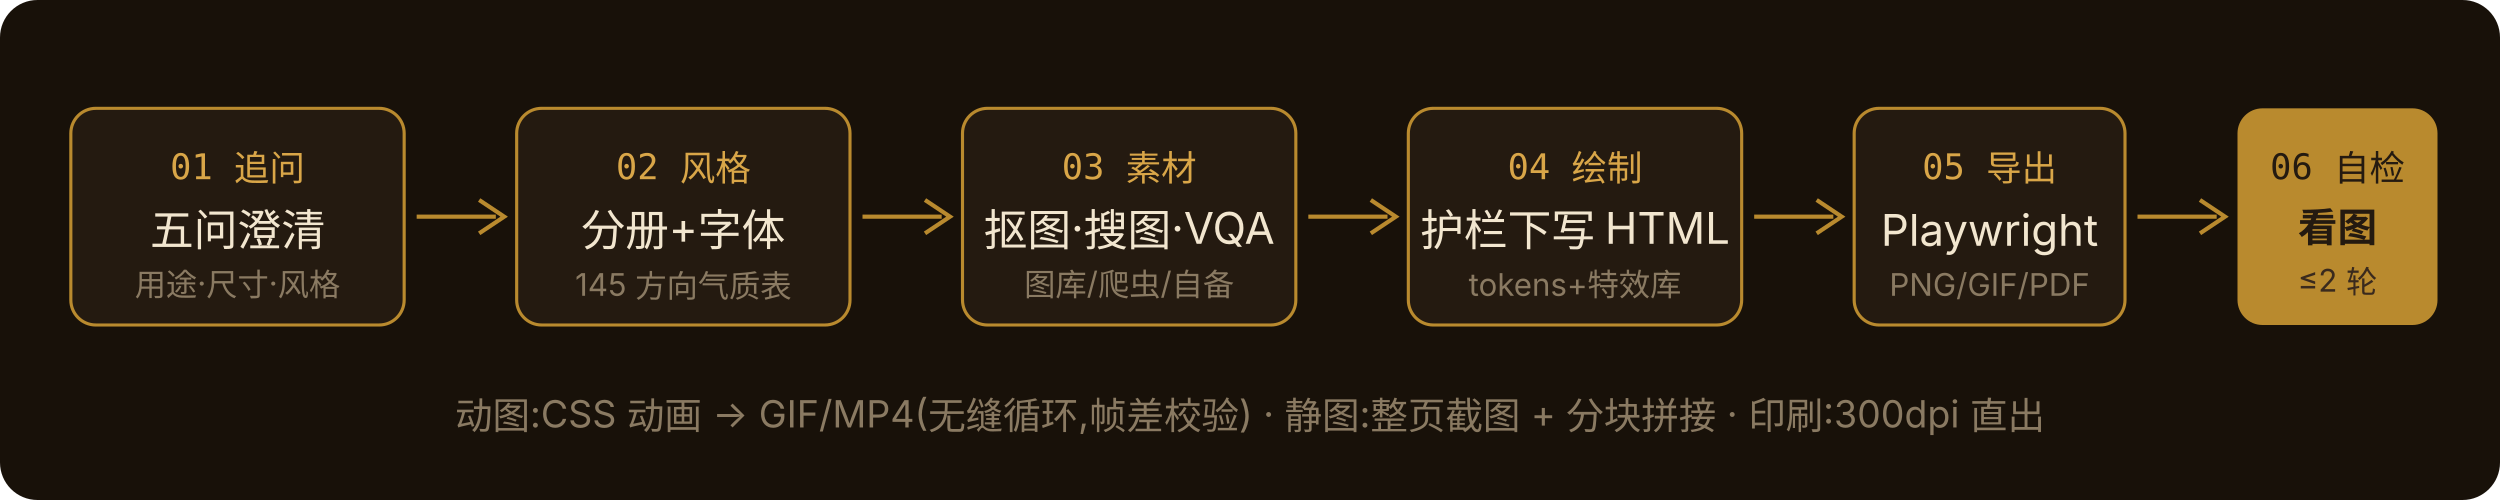
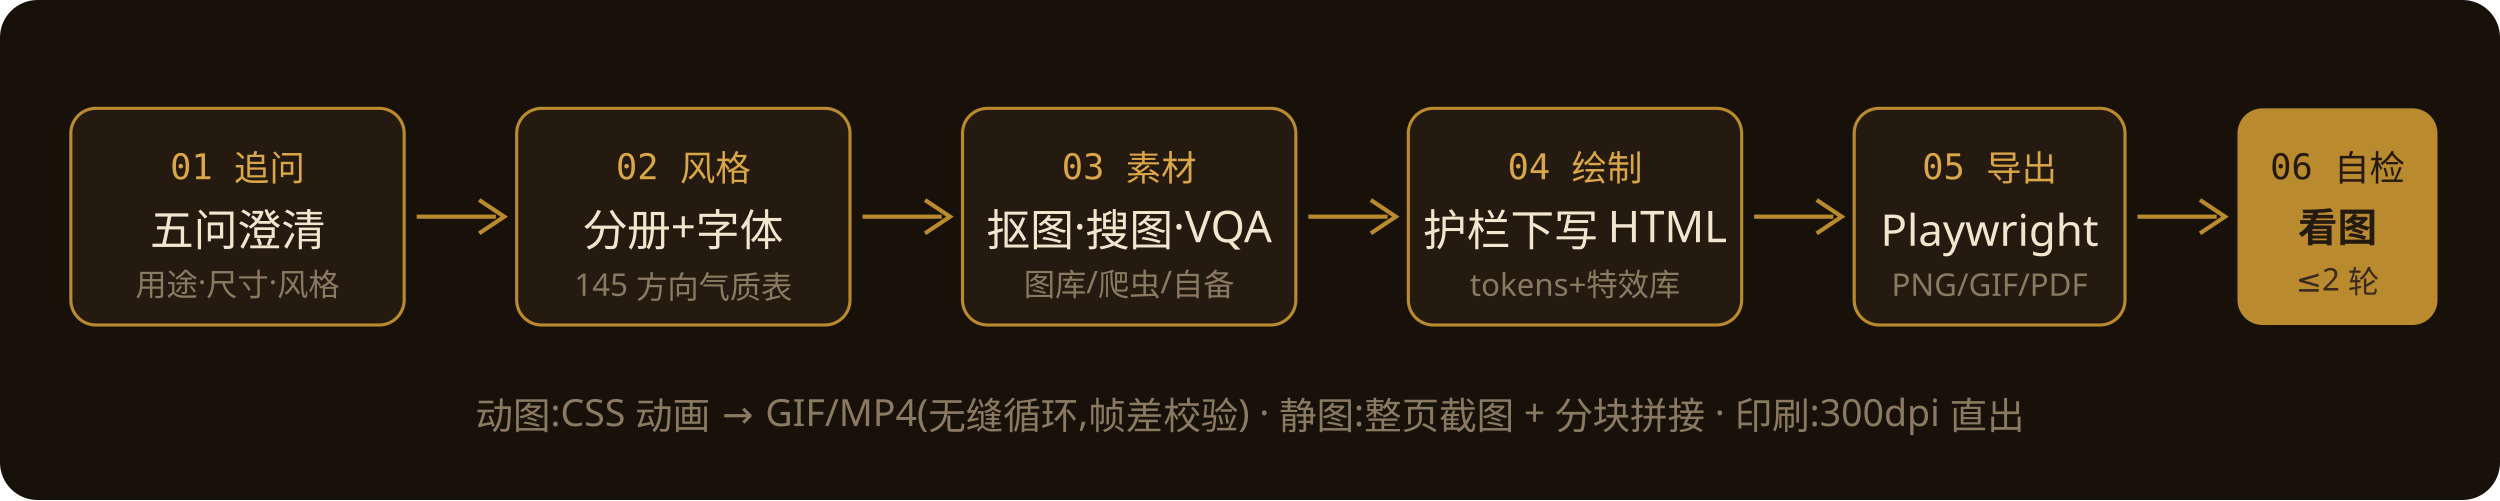
<svg xmlns="http://www.w3.org/2000/svg" width="1200" height="240" viewBox="0 0 1200 240" role="img" aria-labelledby="t d">
  <rect width="1200" height="240" rx="18" fill="#181109" />
-   <g font-family="-apple-system,'PingFang SC',sans-serif" text-anchor="middle">
+   <g font-family="'Segoe UI','Microsoft YaHei','PingFang SC','Noto Sans SC',sans-serif" text-anchor="middle">
    <g>
      <rect x="34" y="52" width="160" height="104" rx="12" fill="#241a10" stroke="#b98a2e" stroke-width="1.5" />
      <text x="114" y="86" font-size="17" fill="#d9a648" font-family="ui-monospace,Menlo,monospace">01 追问</text>
      <text x="114" y="118" font-size="21" fill="#f2e6cf">五问澄清</text>
      <text x="114" y="142" font-size="15" fill="#8a7a62">用途·尺寸·风格</text>
    </g>
    <path d="M200 104h38" stroke="#b98a2e" stroke-width="2" marker-end="none" />
    <path d="M230 96l12 8-12 8" stroke="#b98a2e" stroke-width="2" fill="none" />
    <g>
      <rect x="248" y="52" width="160" height="104" rx="12" fill="#241a10" stroke="#b98a2e" stroke-width="1.5" />
      <text x="328" y="86" font-size="17" fill="#d9a648" font-family="ui-monospace,Menlo,monospace">02 风格</text>
      <text x="328" y="118" font-size="21" fill="#f2e6cf">分册+字体</text>
      <text x="328" y="142" font-size="15" fill="#8a7a62">145 方向气质表</text>
    </g>
    <path d="M414 104h38" stroke="#b98a2e" stroke-width="2" />
    <path d="M444 96l12 8-12 8" stroke="#b98a2e" stroke-width="2" fill="none" />
    <g>
      <rect x="462" y="52" width="160" height="104" rx="12" fill="#241a10" stroke="#b98a2e" stroke-width="1.5" />
      <text x="542" y="86" font-size="17" fill="#d9a648" font-family="ui-monospace,Menlo,monospace">03 素材</text>
      <text x="542" y="118" font-size="21" fill="#f2e6cf">抠图·搜图·VQA</text>
      <text x="542" y="142" font-size="15" fill="#8a7a62">图库/爬虫/自备</text>
    </g>
    <path d="M628 104h38" stroke="#b98a2e" stroke-width="2" />
    <path d="M658 96l12 8-12 8" stroke="#b98a2e" stroke-width="2" fill="none" />
    <g>
      <rect x="676" y="52" width="160" height="104" rx="12" fill="#241a10" stroke="#b98a2e" stroke-width="1.5" />
      <text x="756" y="86" font-size="17" fill="#d9a648" font-family="ui-monospace,Menlo,monospace">04 绘制</text>
      <text x="756" y="118" font-size="21" fill="#f2e6cf">护栏下写 HTML</text>
      <text x="756" y="142" font-size="15" fill="#8a7a62">tokens+特效库</text>
    </g>
    <path d="M842 104h38" stroke="#b98a2e" stroke-width="2" />
    <path d="M872 96l12 8-12 8" stroke="#b98a2e" stroke-width="2" fill="none" />
    <g>
      <rect x="890" y="52" width="130" height="104" rx="12" fill="#241a10" stroke="#b98a2e" stroke-width="1.5" />
      <text x="955" y="86" font-size="17" fill="#d9a648" font-family="ui-monospace,Menlo,monospace">05 导出</text>
      <text x="955" y="118" font-size="21" fill="#f2e6cf">Playwright</text>
      <text x="955" y="142" font-size="15" fill="#8a7a62">PNG/GIF/PDF</text>
    </g>
    <path d="M1026 104h38" stroke="#b98a2e" stroke-width="2" />
    <path d="M1056 96l12 8-12 8" stroke="#b98a2e" stroke-width="2" fill="none" />
    <g>
      <rect x="1074" y="52" width="96" height="104" rx="12" fill="#b98a2e" />
      <text x="1122" y="86" font-size="17" fill="#241a10" font-family="ui-monospace,Menlo,monospace">06 自检</text>
      <text x="1122" y="116" font-size="19" fill="#241a10" font-weight="700">看图</text>
      <text x="1122" y="140" font-size="15" fill="#3a2a1d">≤2 轮</text>
    </g>
  </g>
-   <text x="600" y="206" text-anchor="middle" font-family="-apple-system,'PingFang SC',sans-serif" font-size="18" fill="#8a7a62">动图:CSS 动画 → GIF/MP4(无缝循环,帧差校验) · 静图:整页截图 + 分块拼接 · 印刷:300dpi 直出</text>
+   <text x="600" y="206" text-anchor="middle" font-family="'Segoe UI','Microsoft YaHei','PingFang SC','Noto Sans SC',sans-serif" font-size="18" fill="#8a7a62">动图:CSS 动画 → GIF/MP4(无缝循环,帧差校验) · 静图:整页截图 + 分块拼接 · 印刷:300dpi 直出</text>
</svg>
